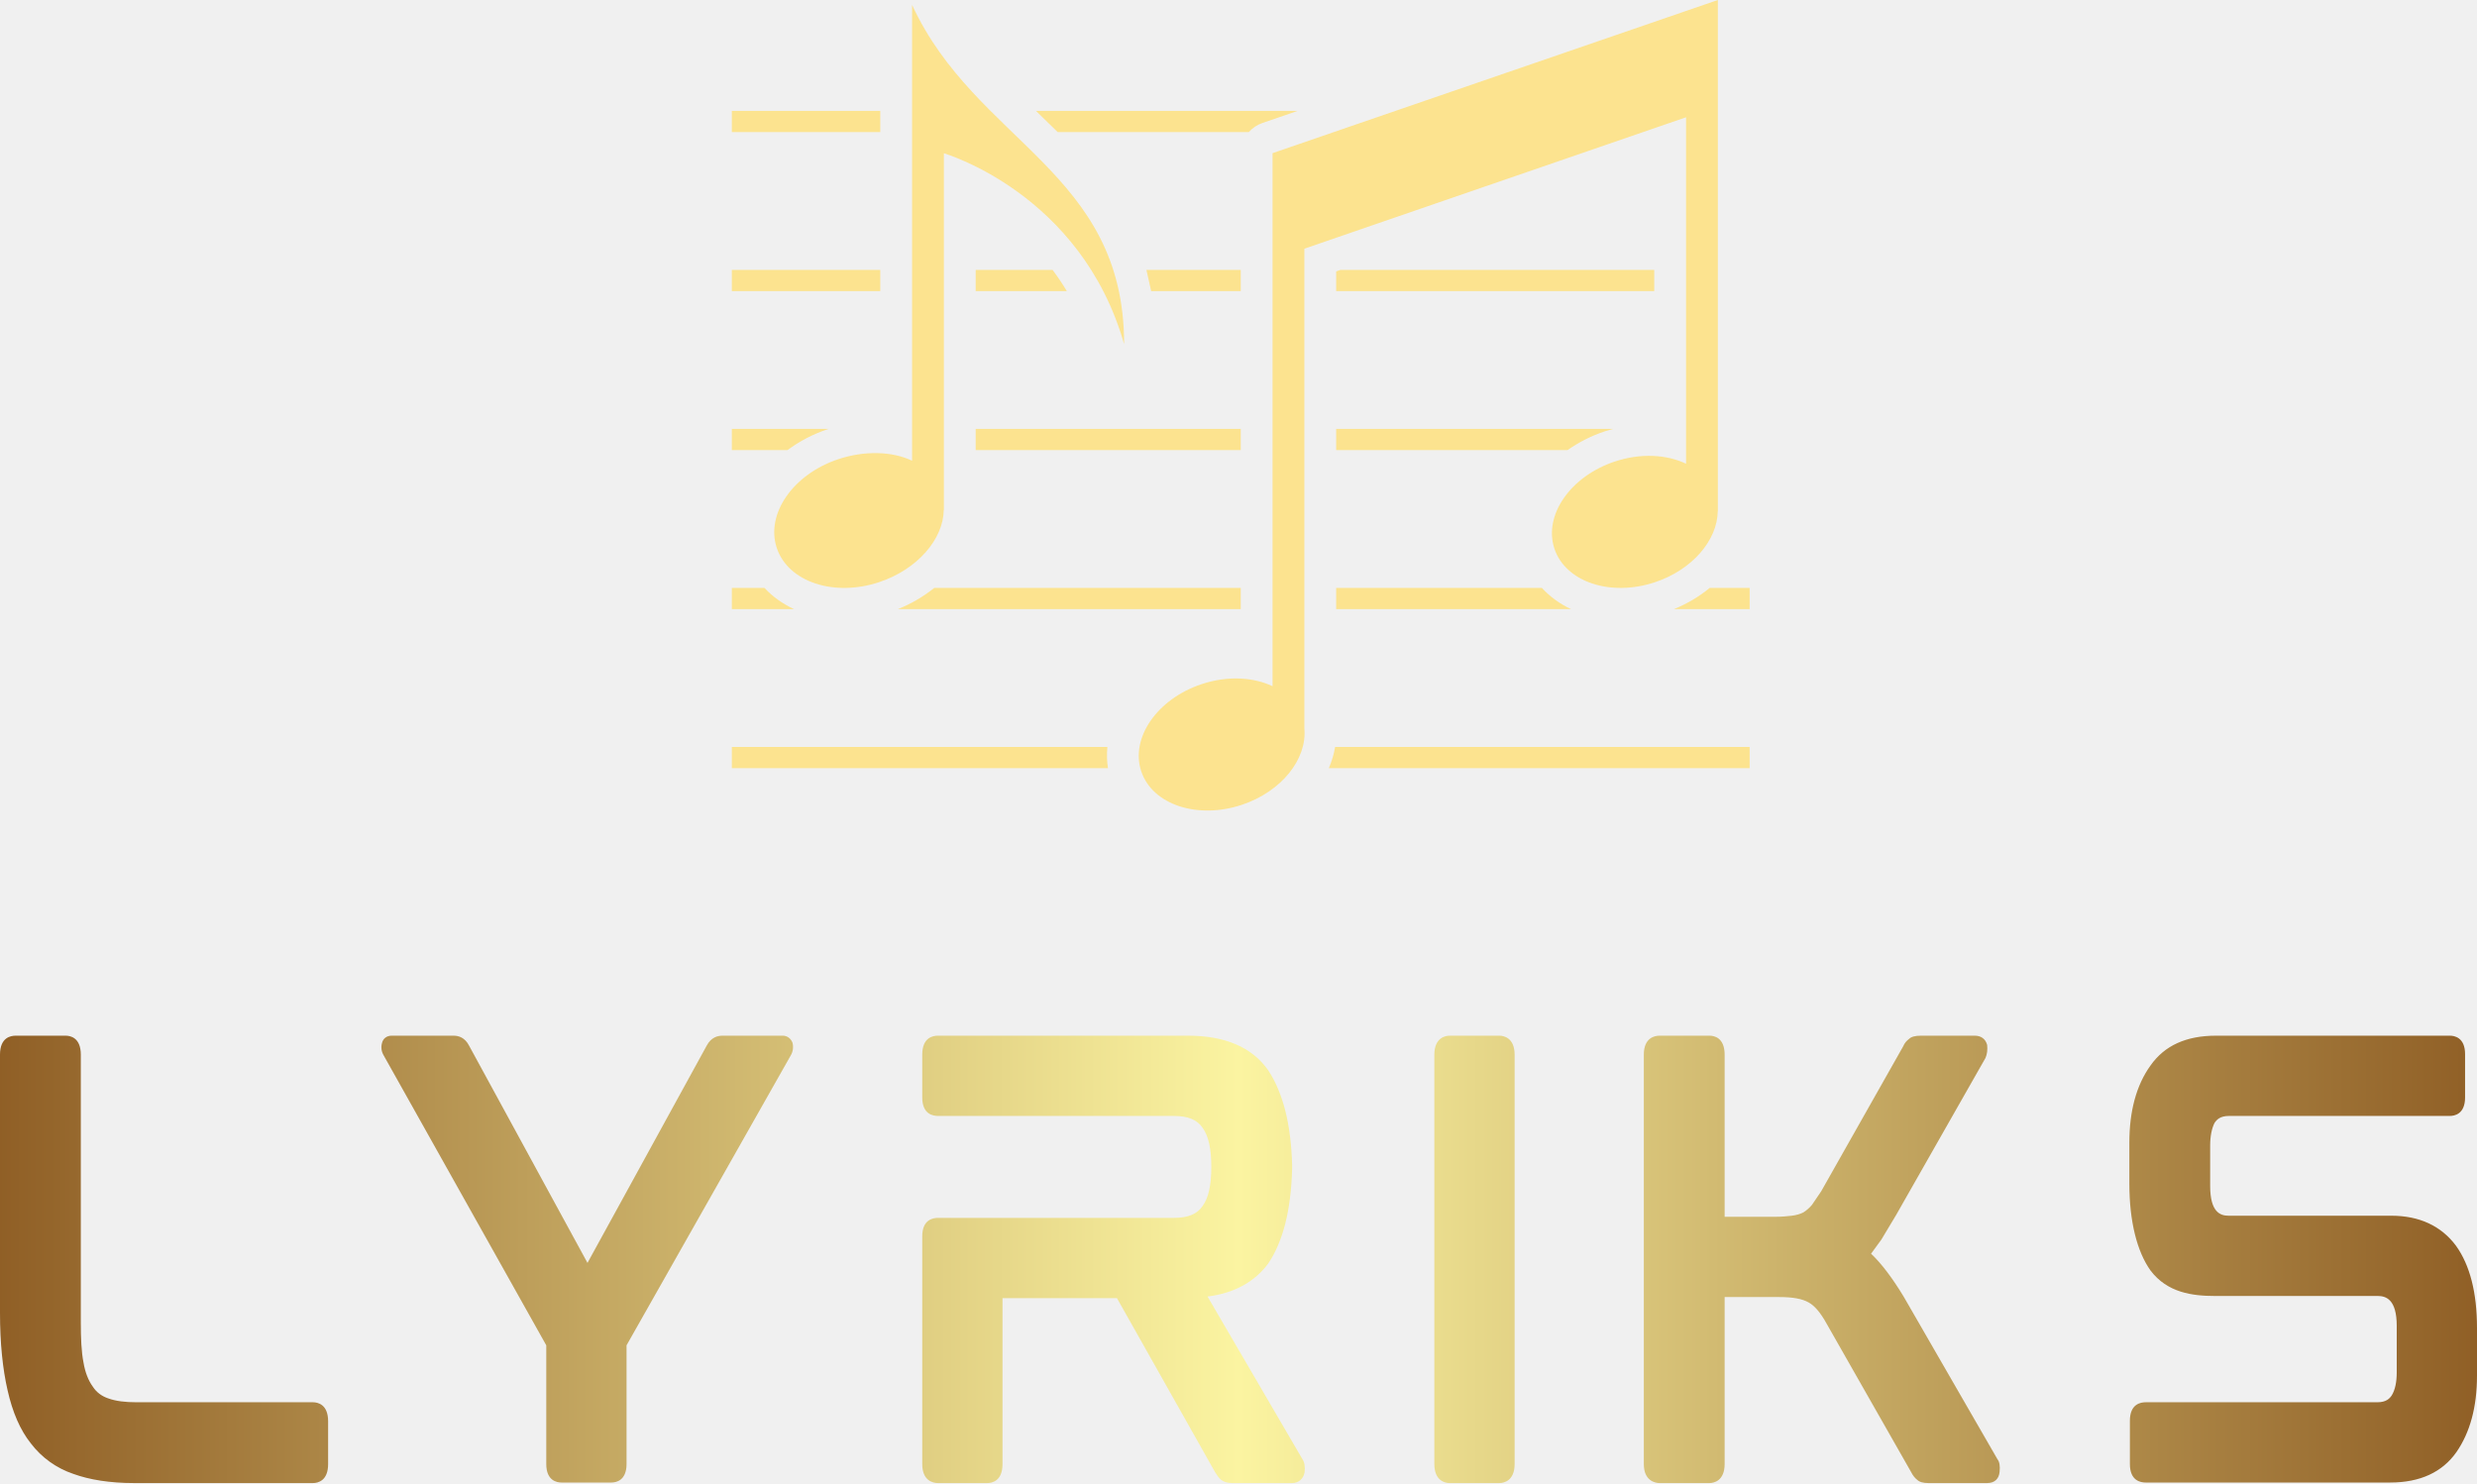
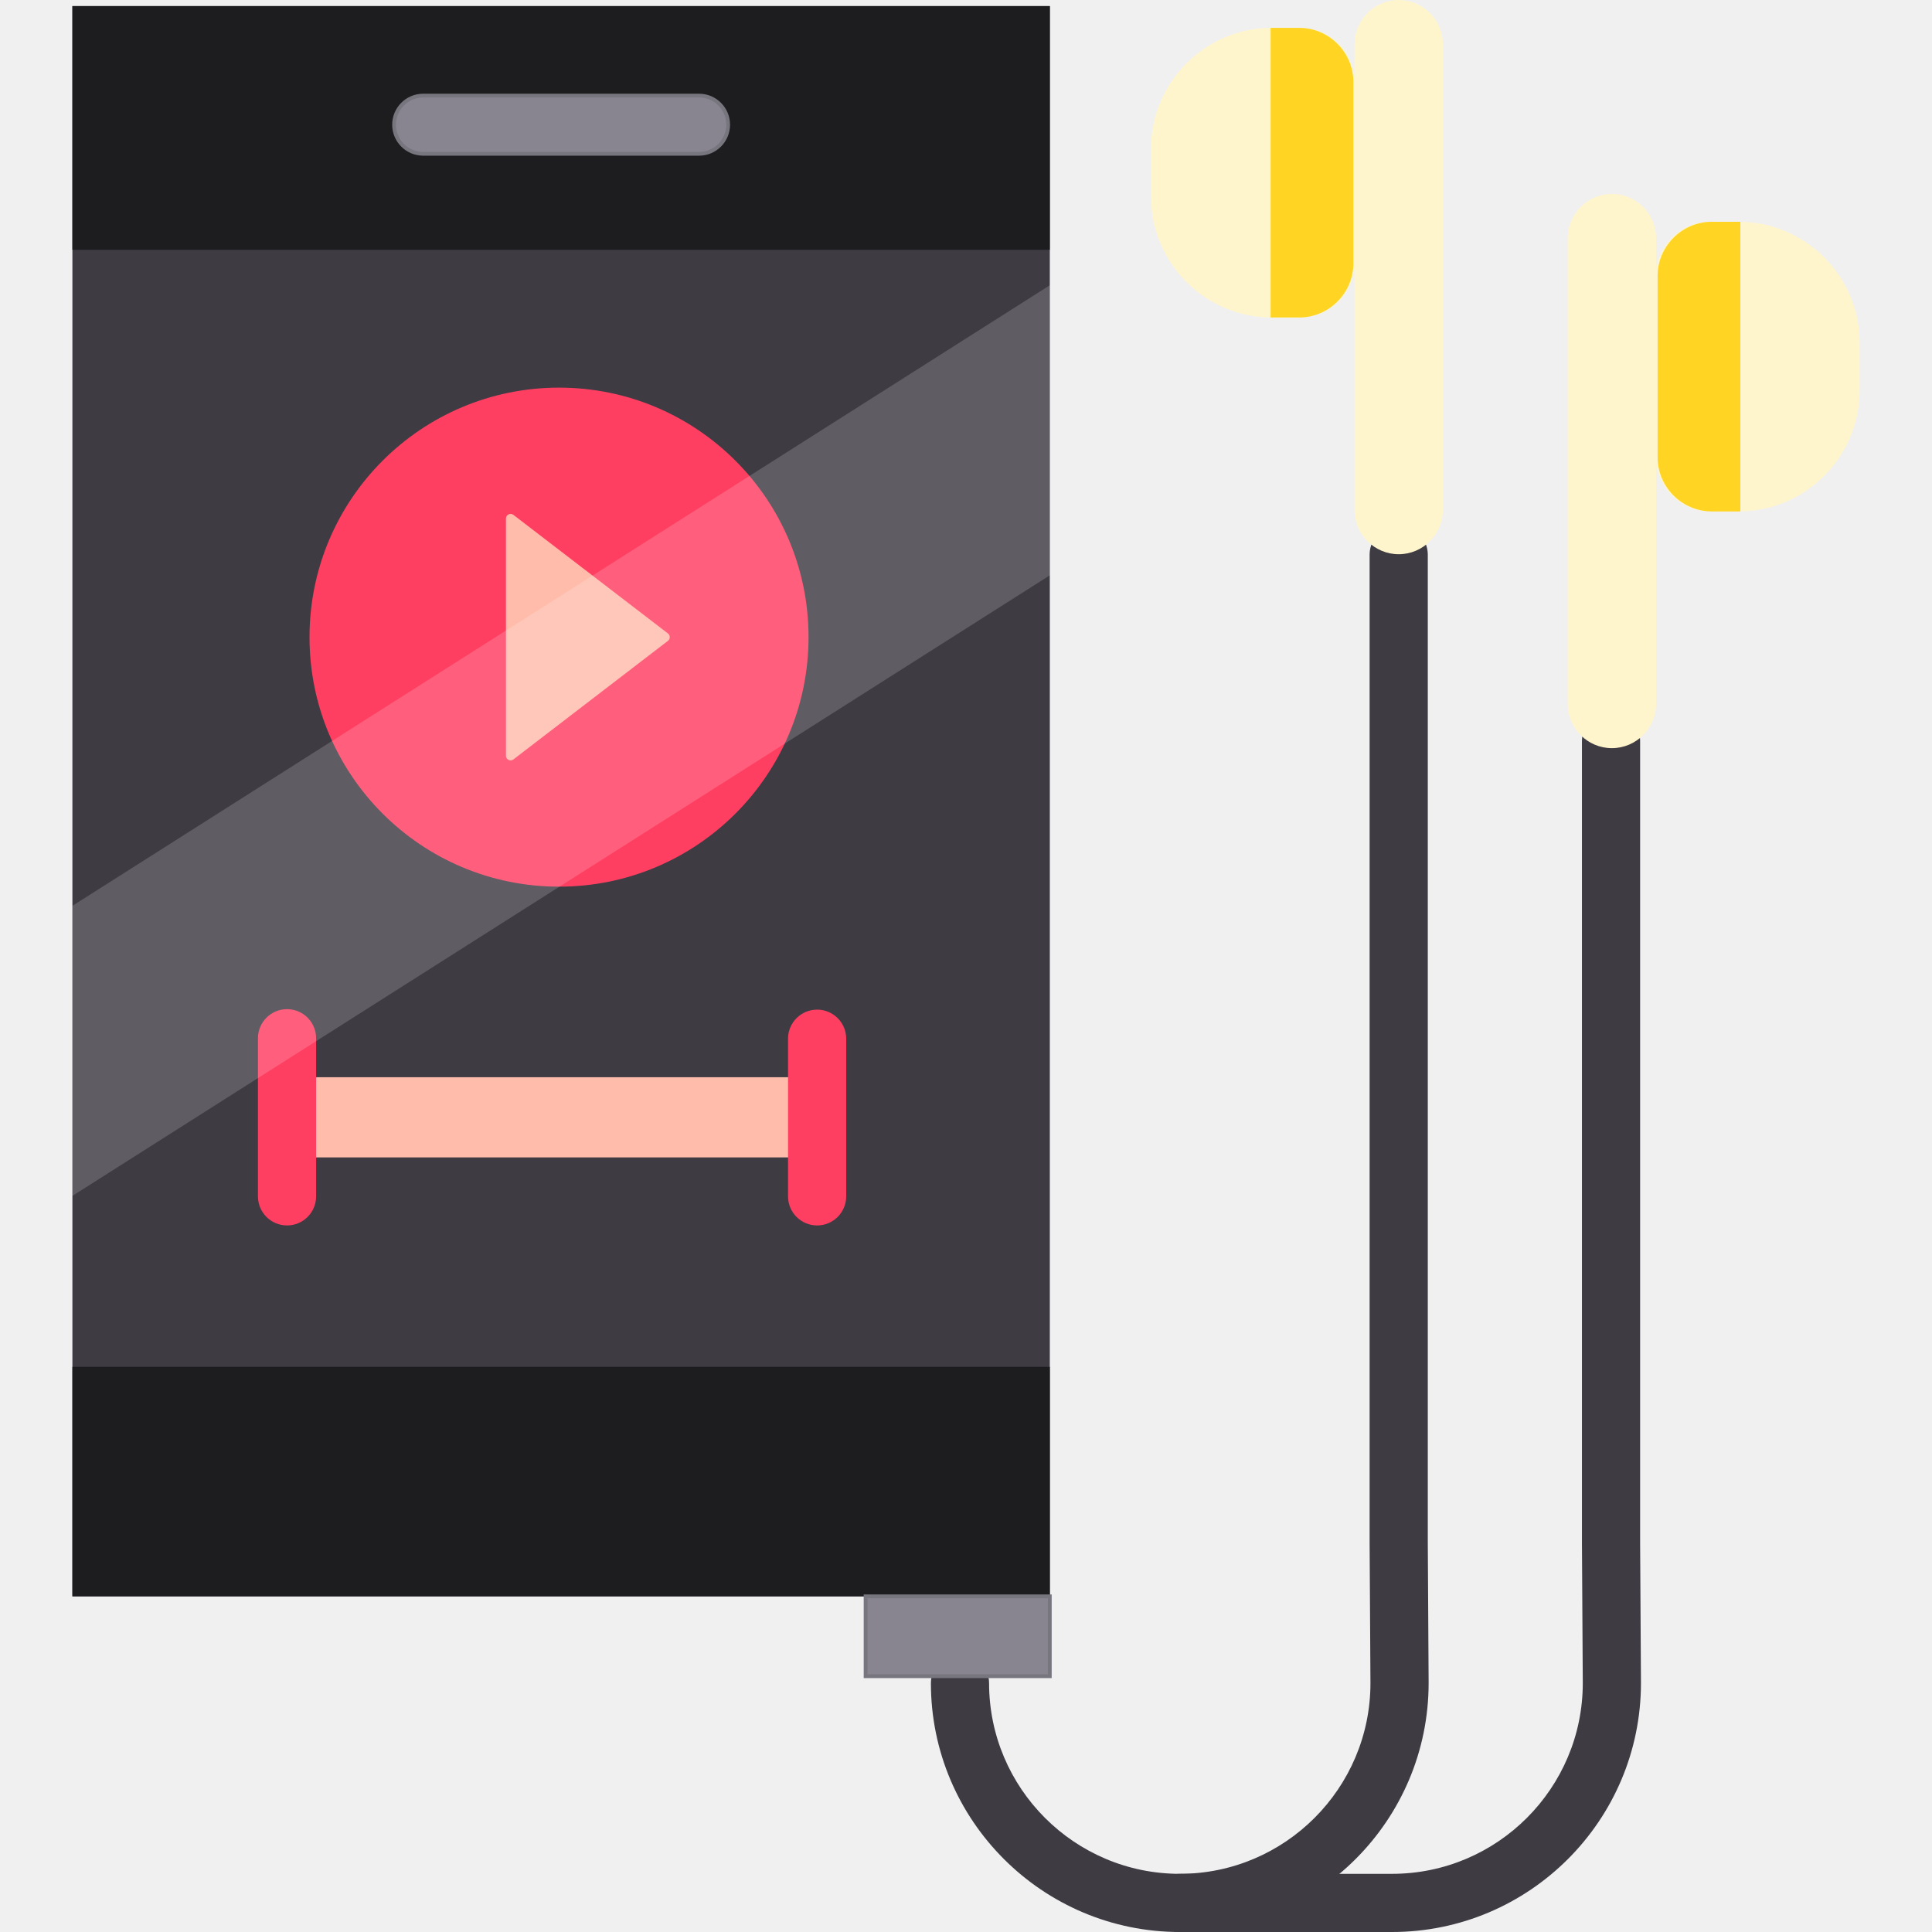
- <svg xmlns="http://www.w3.org/2000/svg" width="220" height="131.741">
-   <defs>
-     <linearGradient id="A">
-       <stop stop-color="#8f5e25" offset="0" />
-       <stop stop-color="#fbf4a1" offset=".5" />
-       <stop stop-color="#8f5e25" offset="1" />
-     </linearGradient>
-   </defs>
-   <path d="M95 8.539L53 22.986V73.27c-1.832-.864-4.27-1.001-6.694-.193-4.192 1.397-6.74 5.078-5.692 8.222s5.295 4.559 9.487 3.162c3.742-1.247 6.166-4.314 5.899-7.195V32l36-12.397v32.681c-1.835-.876-4.286-1.019-6.722-.207-4.192 1.397-6.74 5.078-5.692 8.222s5.295 4.559 9.487 3.162c3.525-1.175 5.878-3.965 5.918-6.692H95V8.539zM19 9v43c-1.869-.892-4.481-.971-6.963-.143-4.269 1.423-6.865 5.172-5.798 8.374s5.393 4.644 9.663 3.221c3.59-1.197 6.047-4.038 6.087-6.816H22V23s12.926 3.741 17 18c0-16.296-14-19-20-32zm18.423 70H2v2h35.476a7.75 7.75 0 0 1-.053-2zM98 81v-2H58.9a8.66 8.66 0 0 1-.591 2H98zM5.078 64H2v2h5.87c-1.081-.501-2.028-1.176-2.792-2zM98 66v-2h-3.769c-.978.804-2.112 1.487-3.377 2H98zm-19.599-2H59v2h22.155a8.74 8.74 0 0 1-2.754-2zM21.09 64a13.4 13.4 0 0 1-3.433 2H50v-2H21.09zM25 49h25v2H25zm-13.875 0H2v2h5.25c1.106-.825 2.395-1.508 3.839-1.99.012-.004.024-.006.036-.01zM59 51h21.822a13.5 13.5 0 0 1 3.507-1.769l.796-.231H59v2zM32.25 34H25v2h8.595c-.427-.712-.877-1.378-1.345-2zM2 34h14v2H2zm57 2h30v-2H59.406l-.406.14zm-17.449 0H50v-2h-8.898l.449 2zm-8.817-15h18.028a2.99 2.99 0 0 1 1.263-.851L55.366 19h-24.68l2.048 2zM2 19h14v2H2z" transform="matrix(.941663 0 0 .941663 63.11667 -8.040863)" fill="#fce38f" />
-   <path d="M26.28 34.08c.36 0 1.12.16 1.12 1.4v3.16c0 1.24-.76 1.4-1.12 1.4h-13.2c-1.76 0-3.28-.24-4.48-.68a6.55 6.55 0 0 1-3.12-2.24c-.8-1-1.36-2.32-1.72-3.92-.36-1.56-.56-3.48-.56-5.72V8.44c0-1.28.8-1.4 1.16-1.4h3.68c.32 0 1.12.12 1.12 1.4v19.72c0 1.2.04 2.2.2 3 .12.72.36 1.32.68 1.76.28.44.68.72 1.16.88.56.2 1.24.28 2.08.28h13zM60.929 7.04c.32 0 .6.2.72.52.08.32.04.64-.12.92l-12.12 21.4v8.76c0 1.24-.8 1.36-1.12 1.36h-3.68c-.32 0-1.12-.12-1.12-1.36v-8.76l-12-21.4a1.15 1.15 0 0 1-.12-.88c.08-.36.36-.56.72-.56h4.56c.36 0 .84.12 1.16.76l8.72 16 8.8-16.04c.32-.6.8-.72 1.16-.72h4.44zm38.329 31.24c.16.24.2.56.16.96-.08.48-.44.8-.92.8h-4.4c-.36 0-.64-.08-.84-.24-.16-.12-.28-.32-.44-.56l-7.24-12.84h-8.44v12.24c0 1.24-.76 1.4-1.12 1.4h-3.64c-.36 0-1.16-.16-1.16-1.4v-16.8c0-1.24.8-1.36 1.16-1.36h17.4c1.04 0 1.72-.28 2.12-.88.44-.6.64-1.56.64-2.88s-.2-2.28-.64-2.88c-.4-.6-1.08-.88-2.12-.88h-17.4c-.36 0-1.16-.12-1.16-1.36V8.44c0-1.28.8-1.4 1.16-1.4h18.44c2.72 0 4.72.84 5.92 2.56 1.08 1.64 1.68 3.96 1.76 7v.24c-.08 3.08-.68 5.4-1.76 7-1 1.36-2.52 2.2-4.48 2.44zm14.529-31.24c.32 0 1.12.16 1.12 1.4v30.2c0 1.24-.8 1.4-1.12 1.4h-3.68c-.32 0-1.12-.16-1.12-1.4V8.44c0-1.24.8-1.4 1.12-1.4h3.68zm29.809 19.24l6.92 12c.16.2.2.52.16.92-.04.52-.36.84-.92.84h-4.32c-.4 0-.68-.08-.84-.24-.16-.12-.32-.32-.44-.56l-6.24-10.96c-.44-.8-.88-1.32-1.32-1.56-.48-.28-1.2-.4-2.16-.4h-4.04v12.32c0 1.24-.8 1.4-1.12 1.4h-3.68c-.32 0-1.16-.16-1.16-1.4V8.44c0-1.28.84-1.4 1.16-1.4h3.68c.32 0 1.12.12 1.12 1.4V20.4h3.68c.52 0 .96-.04 1.28-.08s.6-.12.84-.24c.2-.12.44-.32.64-.56l.68-1 6.04-10.68c.12-.28.28-.44.44-.56.16-.16.44-.24.88-.24h3.96c.48 0 .8.24.92.68.04.36 0 .68-.12.96l-6.6 11.6-1.08 1.8-.76 1.04c.8.76 1.6 1.84 2.4 3.16zm35.969-5.96c2.08 0 3.68.76 4.76 2.2 1.04 1.44 1.56 3.48 1.56 6.08v3.52c0 2.32-.52 4.2-1.52 5.64-1.04 1.48-2.68 2.24-4.88 2.24h-18.04c-.36 0-1.16-.12-1.16-1.36v-3.2c0-1.24.8-1.36 1.16-1.36h17.08c.68 0 .92-.28 1.08-.52.24-.4.36-.96.36-1.68v-3.44c0-1.96-.8-2.2-1.4-2.2h-12c-1.68 0-3.52-.24-4.76-1.88-1-1.4-1.56-3.64-1.56-6.4v-3.04c0-2.32.52-4.24 1.56-5.68 1.04-1.48 2.64-2.2 4.84-2.2h17.24c.32 0 1.12.12 1.12 1.36v3.2c0 1.24-.8 1.36-1.12 1.36h-16.28c-.68 0-.92.28-1.08.52-.2.4-.32.96-.32 1.68v2.96c0 1.96.76 2.2 1.36 2.2h12z" transform="matrix(1.204259 0 0 1.204259 -3.853629 83.52203)" fill="url(#A)" />
+ <svg xmlns="http://www.w3.org/2000/svg" xml:space="preserve" viewBox="0 0 512 512">
+   <path d="M19.187 1.613h259.028v421.434H19.187z" style="fill:#3e3b43" />
+   <circle cx="148.149" cy="168.851" r="66.124" style="fill:#ff3f62" />
+   <path d="M19.187 362.228h259.028v60.82H19.187zM19.187 1.613h259.028v64.579H19.187z" style="fill:#1d1d20" />
+   <path d="m136.061 136.447 40.952 31.428a1.23 1.23 0 0 1 0 1.95l-40.952 31.428c-.808.621-1.977.044-1.977-.974v-62.856c.001-1.02 1.17-1.597 1.977-.976zM76.064 285.475h140.481v21.243H76.064z" style="fill:#ffbcab" />
+   <path d="M76.067 324.755a7.708 7.708 0 0 1-7.709-7.709v-41.9a7.708 7.708 0 0 1 7.709-7.709 7.708 7.708 0 0 1 7.709 7.709v41.9a7.71 7.71 0 0 1-7.709 7.709zM216.545 324.755a7.708 7.708 0 0 1-7.709-7.709v-41.9a7.71 7.71 0 0 1 15.418 0v41.9a7.71 7.71 0 0 1-7.709 7.709z" style="fill:#ff3f62" />
+   <path d="M312.65 512c-36.367 0-65.952-29.586-65.952-65.952a7.708 7.708 0 0 1 7.709-7.709 7.708 7.708 0 0 1 7.709 7.709c0 27.864 22.67 50.534 50.534 50.534s50.534-22.67 50.534-50.534l-.222-37.18V146.873a7.71 7.71 0 0 1 15.418 0v261.949l.222 37.18C378.603 482.413 349.016 512 312.65 512z" style="fill:#3e3b43" />
+   <path d="M368.92 512h-56.27a7.71 7.71 0 0 1 0-15.418h56.27c27.864 0 50.534-22.67 50.534-50.534l-.222-37.18V196.261a7.71 7.71 0 0 1 15.418 0v212.561l.222 37.18c0 36.411-29.585 65.998-65.952 65.998z" style="fill:#3e3b43" />
+   <path d="M185.384 40.755h-73.366a7.71 7.71 0 0 1 0-15.418h73.366a7.71 7.71 0 0 1 0 15.418zM229.394 423.048h48.814v21.169h-48.814z" style="fill:#898590;stroke:#77757e;stroke-miterlimit:10" />
+   <path d="M278.214 152.467 19.187 316.929v-76.873L278.214 75.594z" style="opacity:.17;fill:#fff;enable-background:new" />
+   <path d="M370.672 0c-6.438 0-11.706 5.267-11.706 11.706v10.066c0-7.915-6.476-14.39-14.39-14.39h-7.535c-17.61 0-32.019 14.408-32.019 32.019v12.721c0 17.61 14.408 32.019 32.019 32.019h7.535c7.915 0 14.39-6.476 14.39-14.39v65.418c0 6.438 5.268 11.706 11.706 11.706s11.705-5.267 11.705-11.706V11.706C382.377 5.267 377.11 0 370.672 0zM460.795 58.775h-7.535c-7.915 0-14.39 6.476-14.39 14.39V63.099c0-6.438-5.267-11.706-11.705-11.706s-11.706 5.267-11.706 11.706v123.463c0 6.438 5.268 11.706 11.706 11.706s11.705-5.267 11.705-11.706v-65.42c0 7.915 6.476 14.39 14.39 14.39h7.535c17.61 0 32.019-14.408 32.019-32.019v-12.72c-.002-17.609-14.409-32.018-32.019-32.018z" style="fill:#fff5cc" />
+   <path d="M461.208 58.775h-7.535c-7.915 0-14.39 6.476-14.39 14.39v47.977c0 7.915 6.476 14.39 14.39 14.39h7.535V58.775zM336.732 84.137h7.535c7.915 0 14.39-6.476 14.39-14.39V21.77c0-7.915-6.476-14.39-14.39-14.39h-7.535v76.757z" style="fill:#ffd422" />
</svg>
